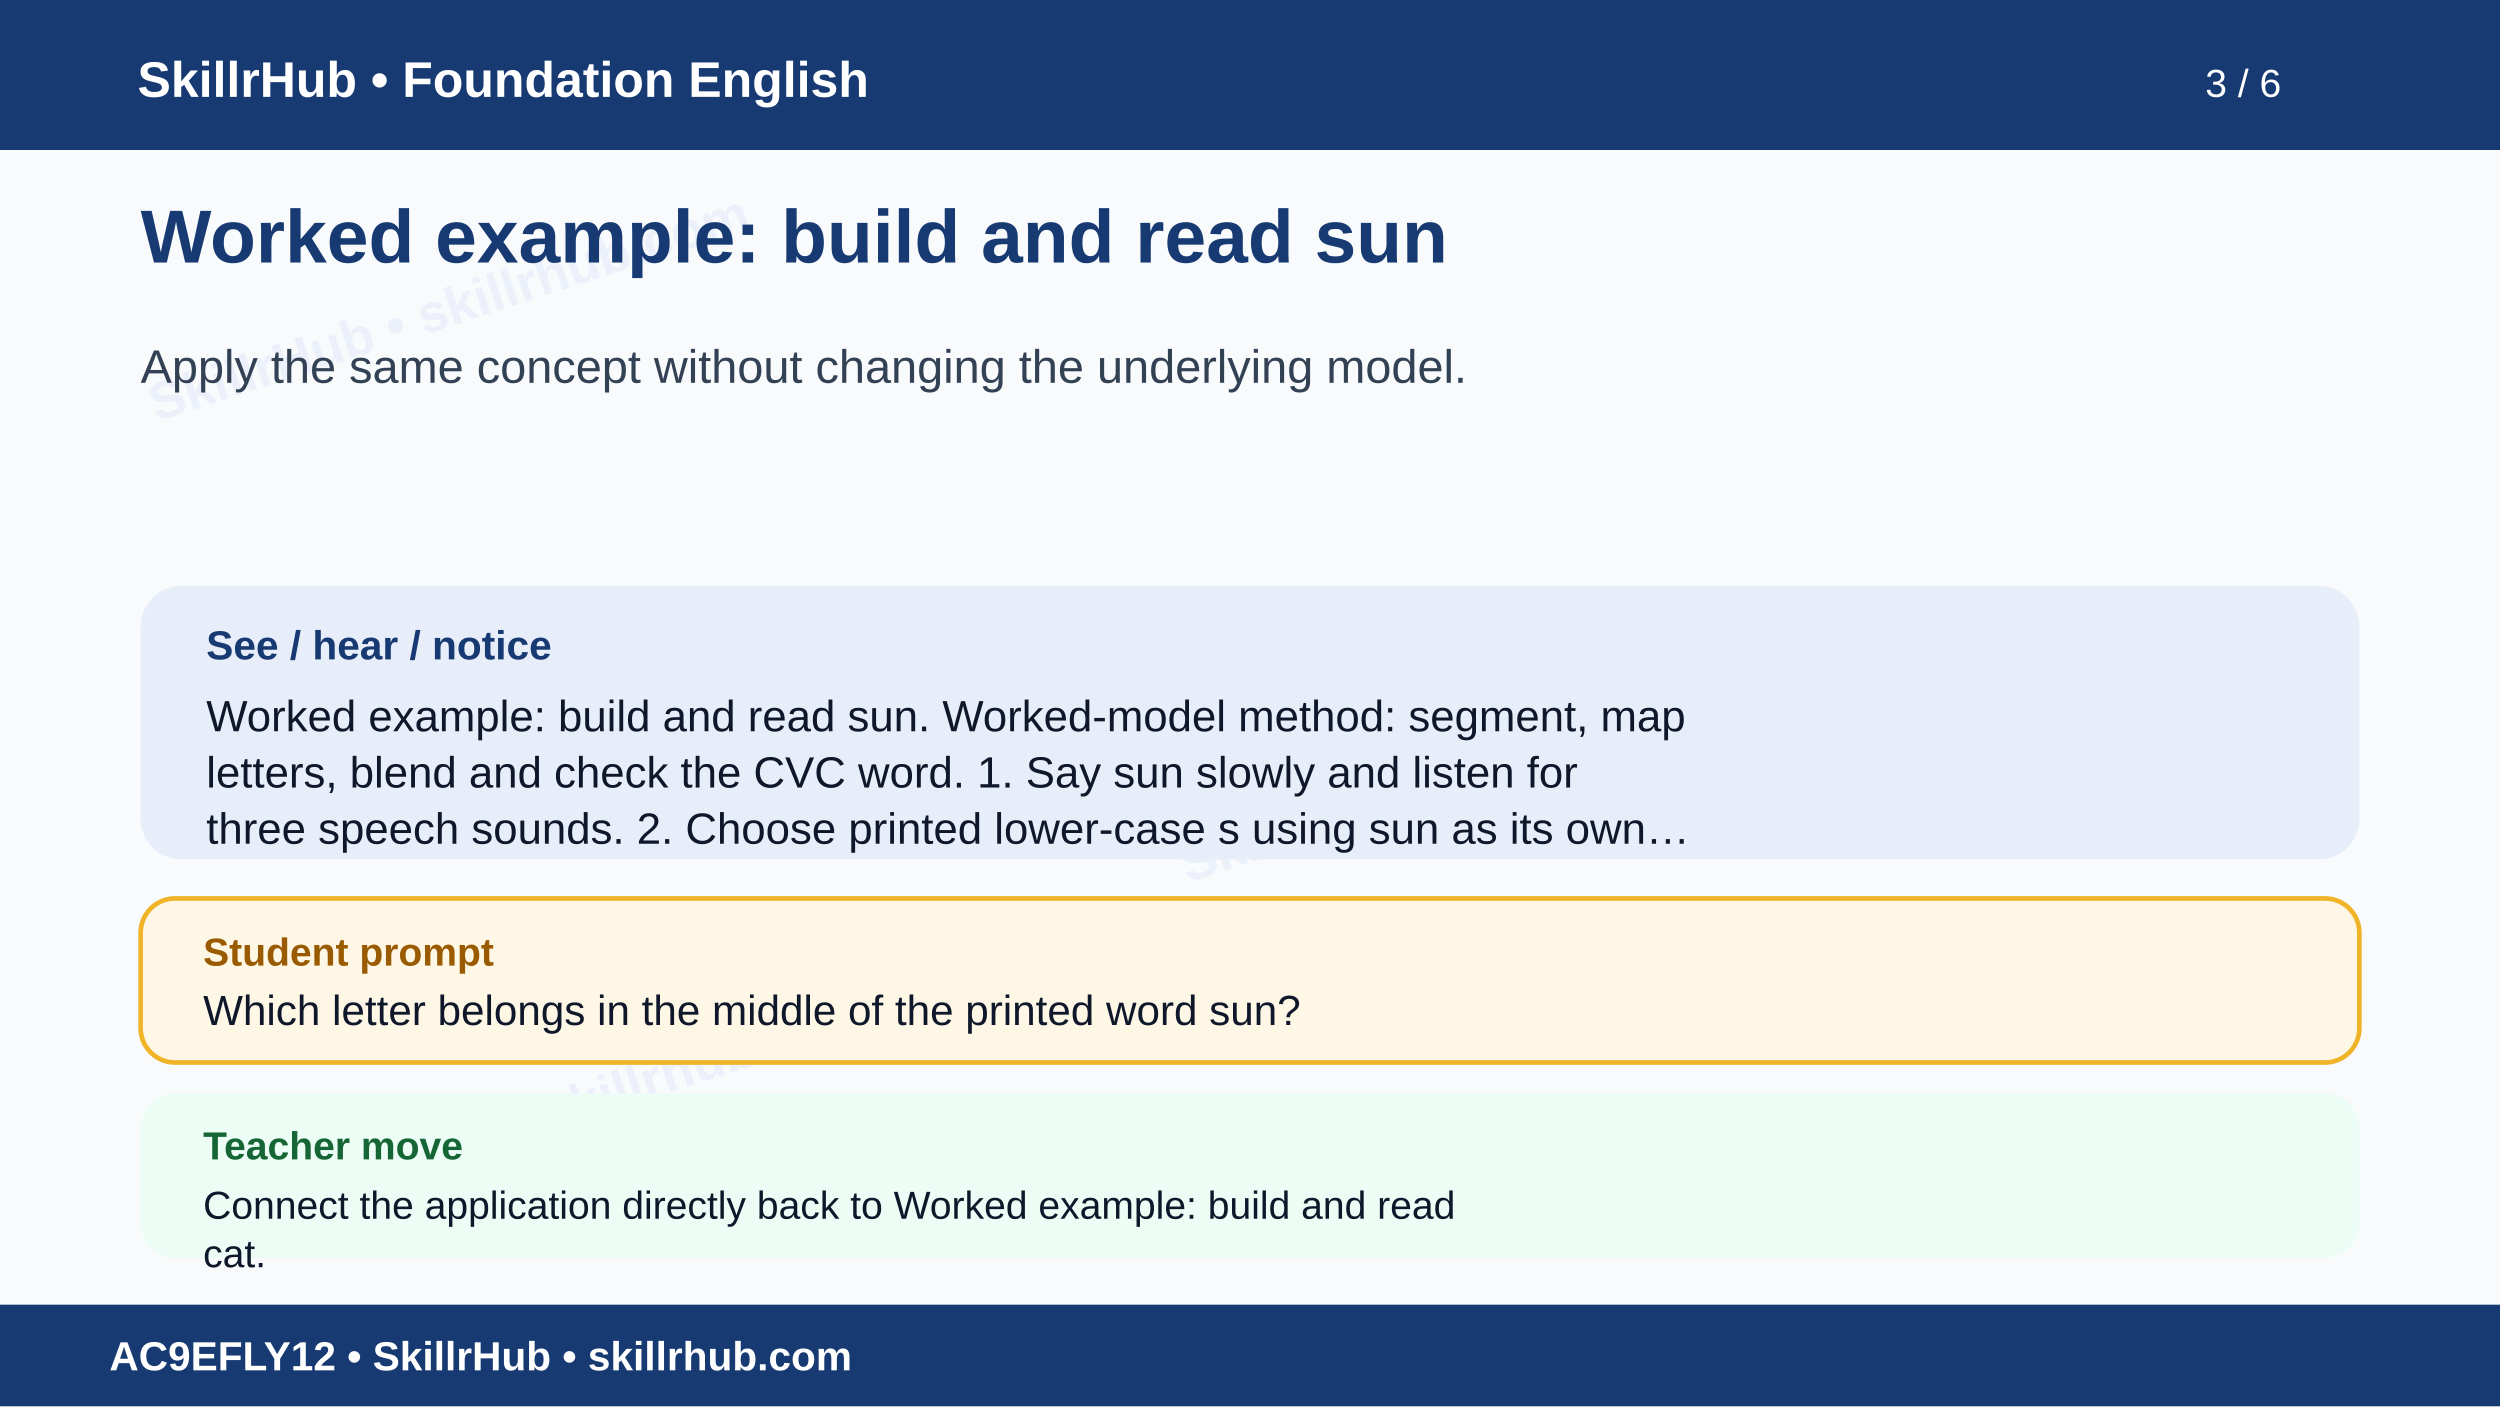
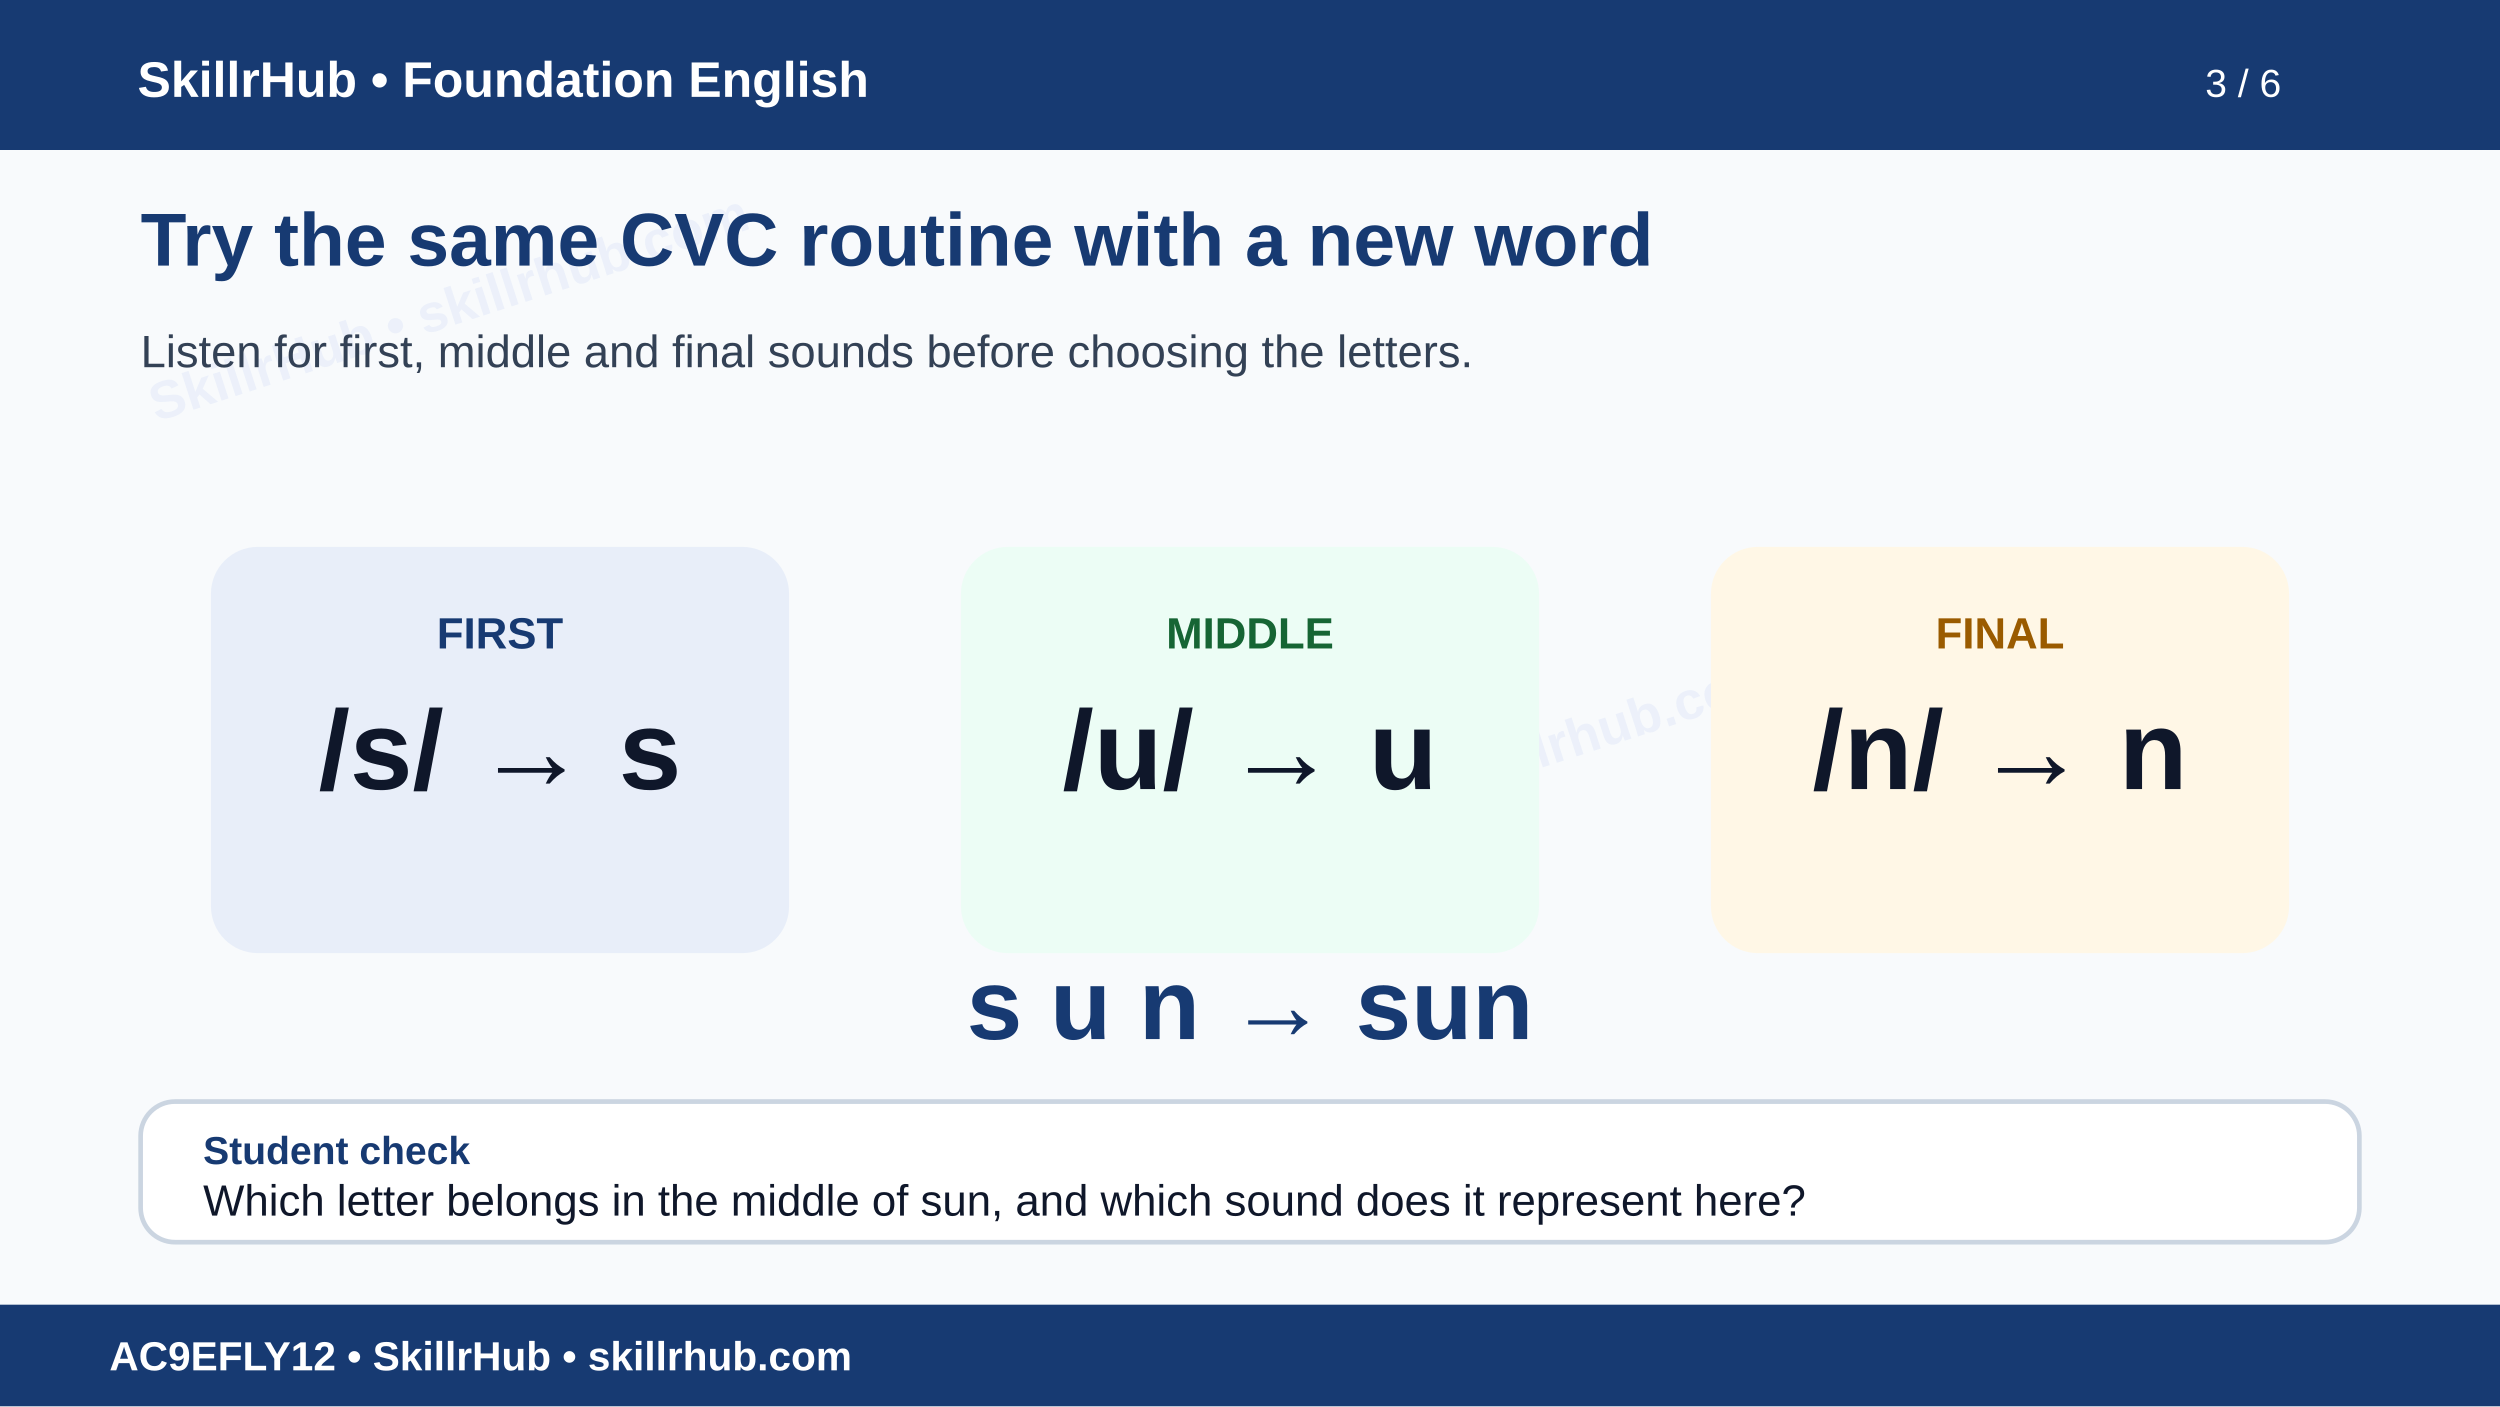
<svg xmlns="http://www.w3.org/2000/svg" width="1600" height="900" viewBox="0 0 1600 900" role="img" aria-labelledby="t d">
  <rect width="1600" height="900" fill="#f8fafc" />
  <g opacity=".055" fill="#1d4ed8" font-family="Arial" font-size="34" font-weight="700">
    <text x="100" y="270" transform="rotate(-18 100 270)">SkillrHub • skillrhub.com</text>
    <text x="760" y="565" transform="rotate(-18 760 565)">SkillrHub • skillrhub.com</text>
-     <text x="180" y="780" transform="rotate(-18 180 780)">SkillrHub • skillrhub.com</text>
  </g>
  <rect width="1600" height="96" fill="#173a72" />
  <text x="88" y="62" fill="#fff" font-family="Arial" font-size="32" font-weight="700">SkillrHub • Foundation English</text>
  <text x="1460" y="62" text-anchor="end" fill="#fff" font-family="Arial" font-size="25">3 / 6</text>
-   <text x="90" y="168" fill="#173a72" font-family="Arial,Helvetica,sans-serif" font-size="48" font-weight="700">Worked example: build and read sun</text>
-   <text x="90" y="245" fill="#334155" font-family="Arial,Helvetica,sans-serif" font-size="30" font-weight="400">Apply the same concept without changing the underlying model.</text>
-   <rect x="90" y="375" width="1420" height="175" rx="26" fill="#e8eef9" />
-   <text x="132" y="422" fill="#173a72" font-family="Arial" font-size="26" font-weight="700">See / hear / notice</text>
-   <text x="132" y="468" fill="#0f172a" font-family="Arial,Helvetica,sans-serif" font-size="28" font-weight="400">Worked example: build and read sun. Worked-model method: segment, map</text>
-   <text x="132" y="504" fill="#0f172a" font-family="Arial,Helvetica,sans-serif" font-size="28" font-weight="400">letters, blend and check the CVC word. 1. Say sun slowly and listen for</text>
-   <text x="132" y="540" fill="#0f172a" font-family="Arial,Helvetica,sans-serif" font-size="28" font-weight="400">three speech sounds. 2. Choose printed lower-case s using sun as its own…</text>
-   <rect x="90" y="575" width="1420" height="105" rx="22" fill="#fff7e6" stroke="#f0b429" stroke-width="3" />
-   <text x="130" y="618" fill="#9a5b00" font-family="Arial" font-size="25" font-weight="700">Student prompt</text>
-   <text x="130" y="656" fill="#0f172a" font-family="Arial,Helvetica,sans-serif" font-size="27" font-weight="400">Which letter belongs in the middle of the printed word sun?</text>
-   <rect x="90" y="700" width="1420" height="105" rx="22" fill="#ecfdf5" />
-   <text x="130" y="742" fill="#166534" font-family="Arial" font-size="25" font-weight="700">Teacher move</text>
-   <text x="130" y="780" fill="#0f172a" font-family="Arial,Helvetica,sans-serif" font-size="25" font-weight="400">Connect the application directly back to Worked example: build and read</text>
-   <text x="130" y="811" fill="#0f172a" font-family="Arial,Helvetica,sans-serif" font-size="25" font-weight="400">cat.</text>
+   <text x="90" y="170" fill="#173a72" font-family="Arial" font-size="48" font-weight="700">Try the same CVC routine with a new word</text>
+   <text x="90" y="235" fill="#334155" font-family="Arial" font-size="29">Listen for first, middle and final sounds before choosing the letters.</text>
+   <g font-family="Arial">
+     <rect x="135" y="350" width="370" height="260" rx="30" fill="#e8eef9" />
+     <rect x="615" y="350" width="370" height="260" rx="30" fill="#ecfdf5" />
+     <rect x="1095" y="350" width="370" height="260" rx="30" fill="#fff7e6" />
+     <text x="320" y="415" text-anchor="middle" fill="#173a72" font-size="28" font-weight="700">FIRST</text>
+     <text x="800" y="415" text-anchor="middle" fill="#166534" font-size="28" font-weight="700">MIDDLE</text>
+     <text x="1280" y="415" text-anchor="middle" fill="#9a5b00" font-size="28" font-weight="700">FINAL</text>
+     <text x="320" y="505" text-anchor="middle" fill="#0f172a" font-size="72" font-weight="700">/s/ → s</text>
+     <text x="800" y="505" text-anchor="middle" fill="#0f172a" font-size="72" font-weight="700">/u/ → u</text>
+     <text x="1280" y="505" text-anchor="middle" fill="#0f172a" font-size="72" font-weight="700">/n/ → n</text>
+     <text x="800" y="665" text-anchor="middle" fill="#173a72" font-size="64" font-weight="700">s  u  n  →  sun</text>
+     <rect x="90" y="705" width="1420" height="90" rx="22" fill="#fff" stroke="#cbd5e1" stroke-width="3" />
+     <text x="130" y="745" fill="#173a72" font-size="25" font-weight="700">Student check</text>
+     <text x="130" y="778" fill="#0f172a" font-size="28">Which letter belongs in the middle of sun, and which sound does it represent here?</text>
+   </g>
  <rect y="835" width="1600" height="65" fill="#173a72" />
  <text x="70" y="877" fill="#fff" font-family="Arial" font-size="26" font-weight="700">AC9EFLY12 • SkillrHub • skillrhub.com</text>
</svg>
